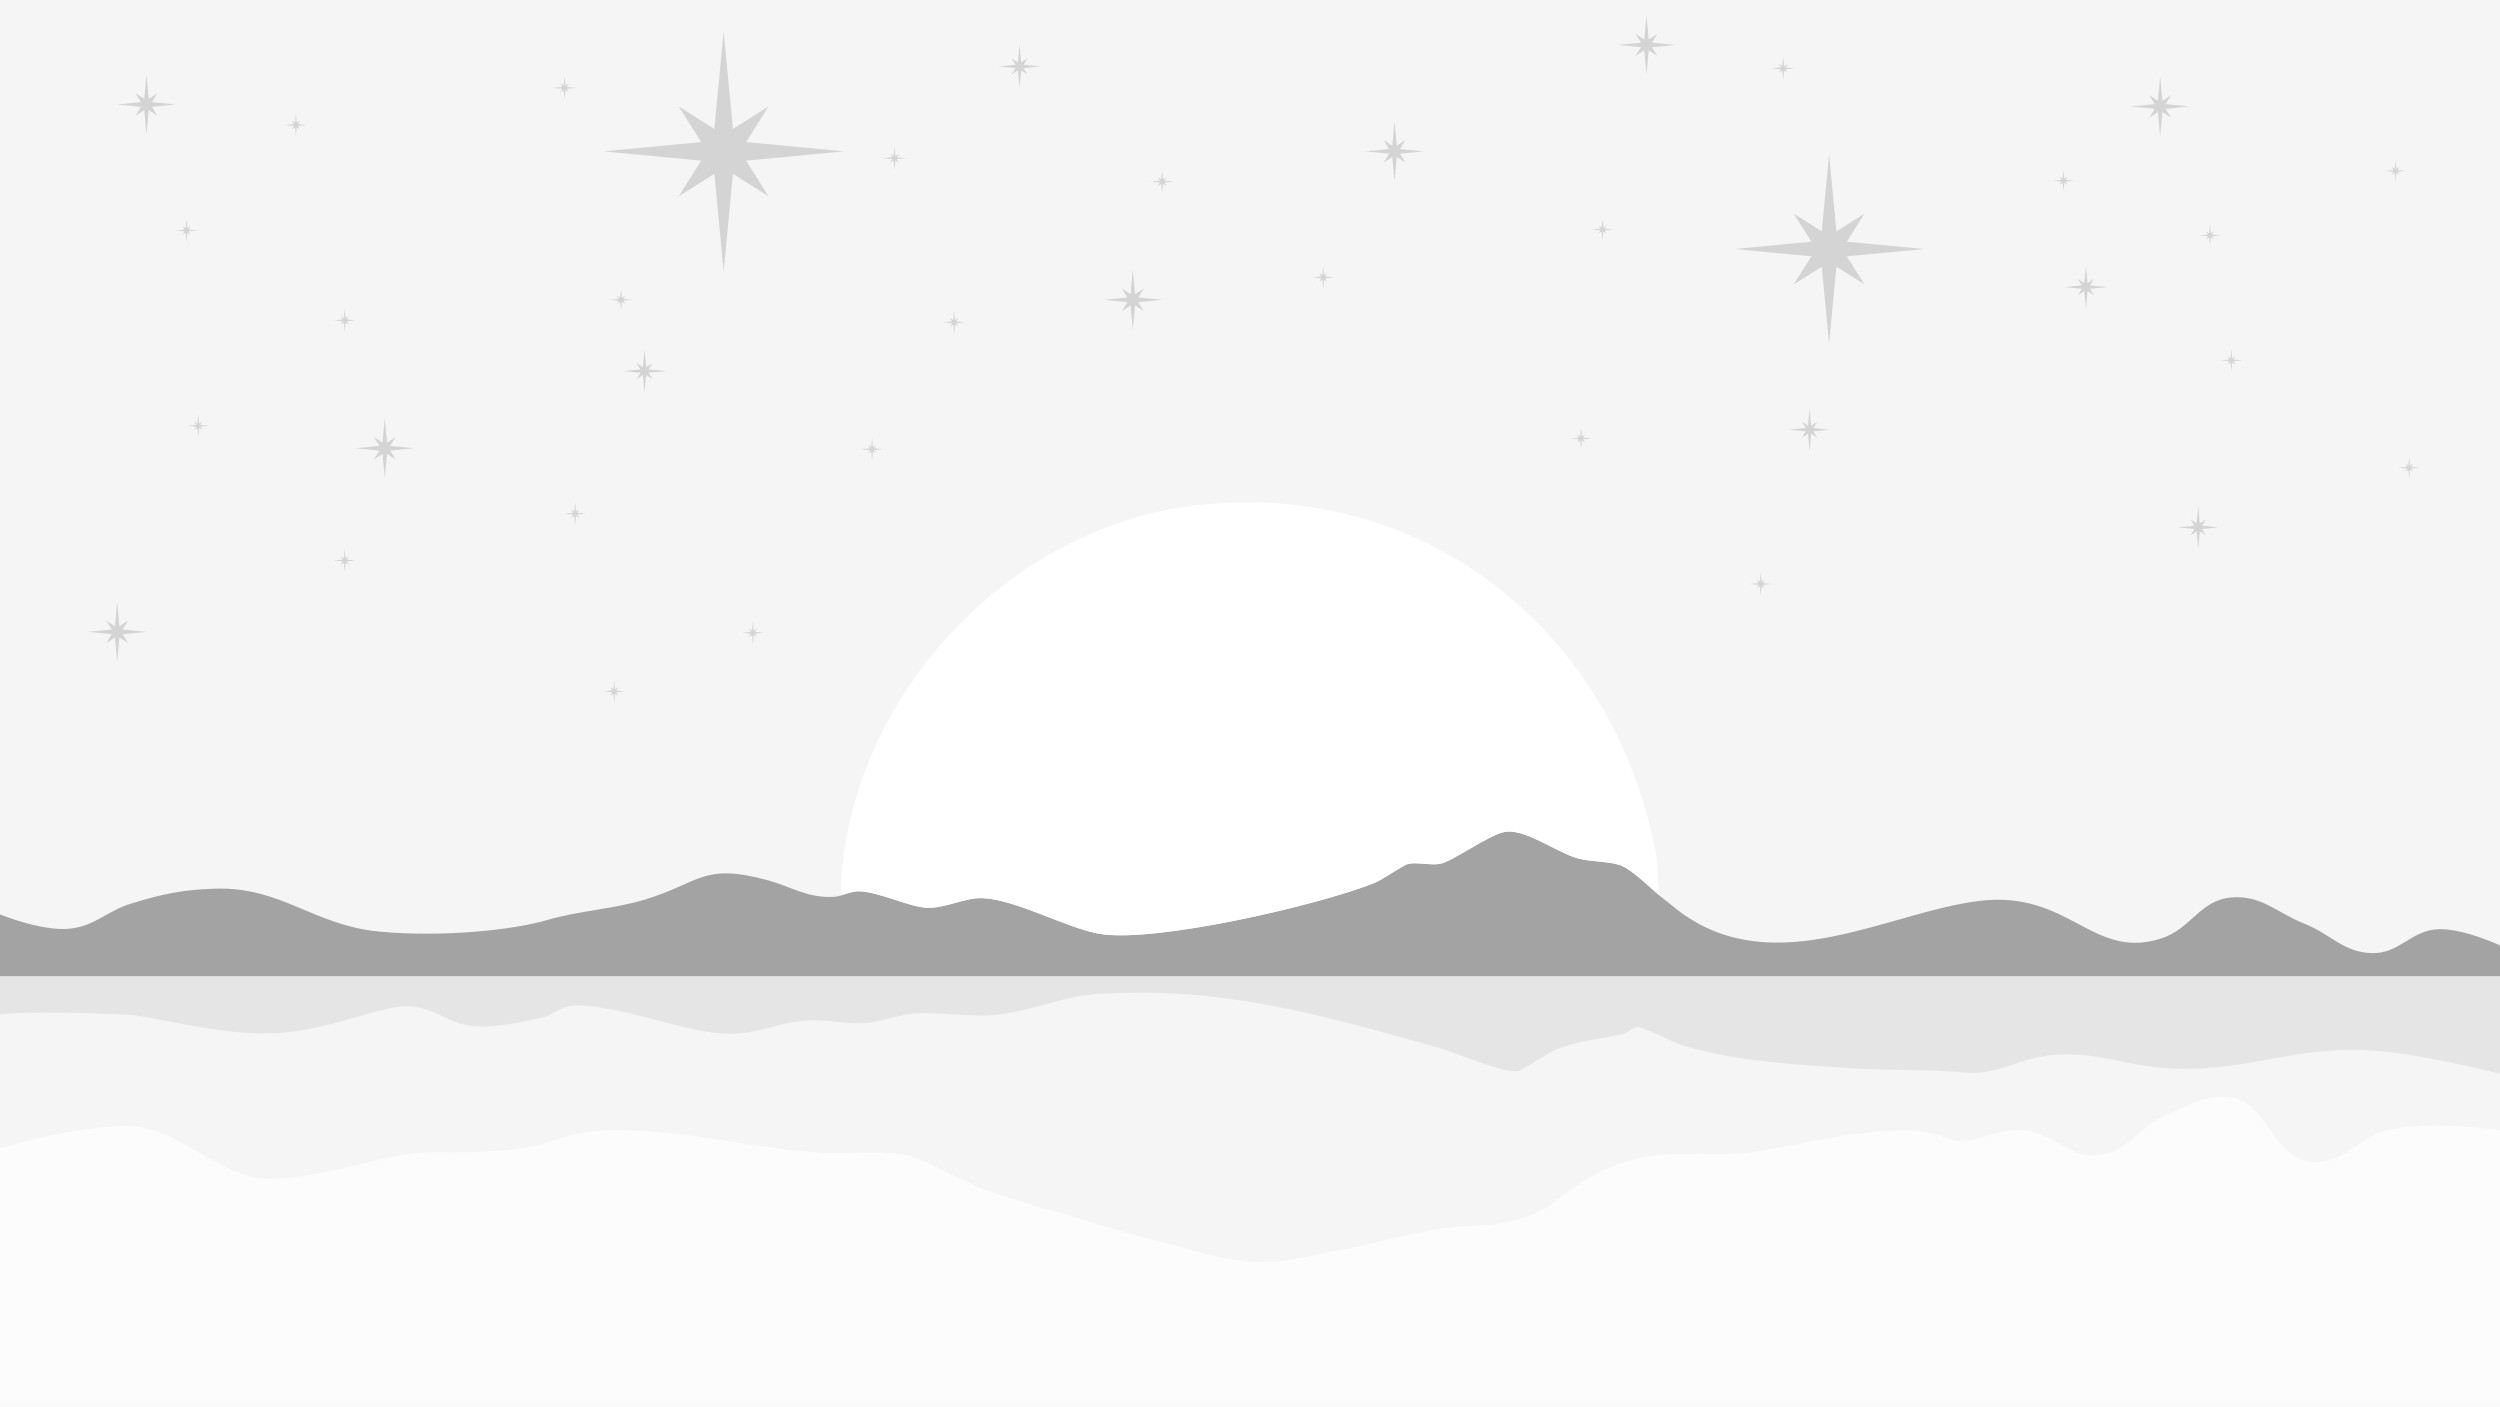
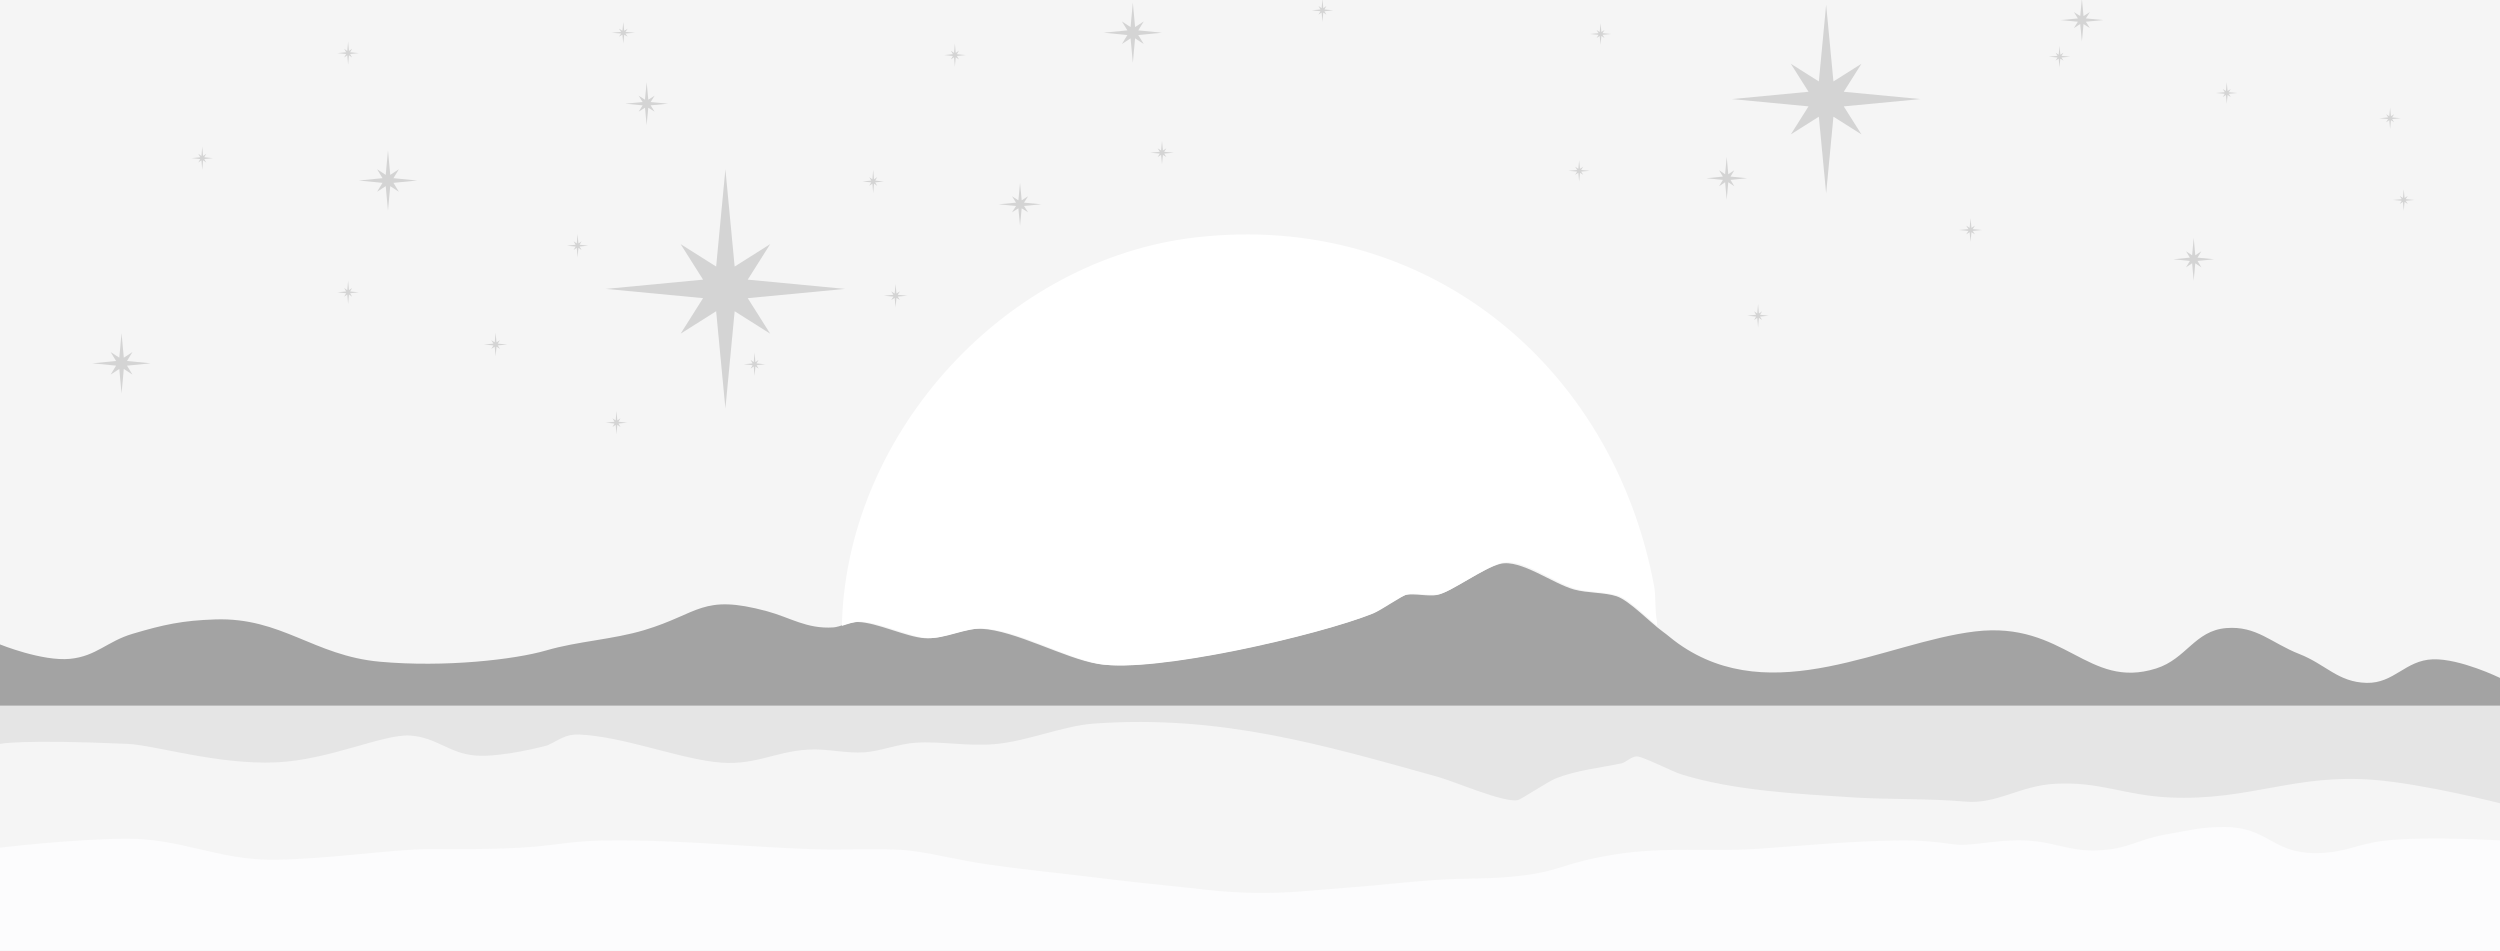
- <svg xmlns="http://www.w3.org/2000/svg" viewBox="0 0 1280 720" fill="none">
+ <svg xmlns="http://www.w3.org/2000/svg" viewBox="0 0 1052 400" fill="none">
  <g clip-path="url(#clip0_65_2754)">
-     <rect width="1280" height="720" fill="#F5F5F5" />
-     <path d="M280.043 520.257C286.256 517.411 289.391 514.29 296.572 514.637C318.576 515.691 344.684 526.007 365.474 528.694C385.976 531.338 395.757 523.406 413.99 522.366C423.699 521.817 433.206 524.461 442.814 523.768C450.645 523.204 460.556 519.361 468.835 518.841C482.387 517.988 495.477 520.82 509.622 519.549C526.352 518.046 544.586 510.129 560.247 509.002C624.772 504.379 676.727 519.621 736.729 536.424C745.311 538.822 770.248 549.716 777.516 548.373C779.264 548.055 793.047 538.75 797.208 537.118C808.03 532.884 819.66 531.772 830.959 529.388C832.938 528.969 835.943 525.79 838.688 525.877C841.853 525.978 856.792 533.636 861.184 535.023C888.259 543.547 921.215 545.151 949.779 546.971C966.495 548.04 983.356 547.506 1000.06 549.081C1001.4 549.207 1002.52 549.313 1003.46 549.402C1011.63 549.919 1032.43 550.596 1045.5 545.35C1056.17 541.064 1058.93 531.408 1070.25 529.388C1084.53 526.84 1090.87 541.611 1105.38 541.5C1119.97 541.388 1126.4 532.475 1140.5 528.694C1153.96 525.085 1161.88 520.03 1175.63 522.366C1191.79 525.113 1195.19 540.187 1210.75 545.35C1237 554.06 1281 536.424 1281 536.424V721H-2.5V525.877C-2.5 525.877 40.999 533.642 68.136 541.5C82.069 545.535 88.948 553 103.454 553C117.959 553 125.055 546.217 138.772 541.5C152.645 536.729 159.464 529.854 174.09 528.694C188.058 527.587 196.092 530.658 209.407 535.023C224.114 539.843 229.288 554.093 244.725 553C263.486 551.672 273.831 523.103 280.043 520.257Z" fill="#F5F5F5" />
-     <path d="M-0.5 720L1280 720V578.728C1280 578.728 1243.95 573.149 1222 578.728C1206.87 582.571 1201.11 595.004 1185.5 595C1163.12 594.994 1161.38 561.805 1139 561.5C1126.71 561.333 1120.3 566.168 1109 571C1094.44 577.229 1089.77 589.991 1074 591.5C1058.6 592.974 1051.91 580.107 1036.5 578.728C1021.09 577.349 1009.26 586.949 999.956 583.654C990.652 580.36 982.214 578.338 972.188 578.728C946.138 579.753 925.781 584.94 901.176 589.275C875.039 593.869 852.154 586.139 825.945 597.004C799.737 607.869 799.807 617.121 780.158 623.5C763.005 629.068 752.137 626.407 734.37 629.5C716.339 632.639 706.597 636.263 688.583 639.5C670.807 642.694 660.847 646.556 642.796 646C624.542 645.437 614.745 640.846 597.008 636.5C578.954 632.076 569.05 628.756 551.221 623.5C533.285 618.213 523.042 615.789 505.433 609.5C487.22 602.996 473.227 592.135 459.646 590.633C446.065 589.13 429.58 591.138 415.348 589.925C383.274 587.18 352.326 579.103 319.024 578.67C303.955 578.468 297.5 579.363 280 584.998C262.5 590.633 236.125 589.925 218.5 589.925C200.875 589.925 166.385 603.207 139 603.5C111.614 603.793 91.885 576.207 64.5 576.5C37.114 576.793 -0.5 588 -0.5 588V720Z" fill="#FCFCFD" />
-     <path d="M853.05 461.251C855.809 463.245 857.881 465.241 861.141 467.58C909.53 502.29 967.382 466.814 1013.5 461.251C1059.62 455.689 1071.18 491.829 1106.5 480.5C1122 475.529 1126.28 460.814 1142.5 459.5C1158.01 458.243 1165.54 467.244 1180 473C1193.65 478.433 1199.81 487.644 1214.5 488C1228.61 488.342 1234.4 476.247 1248.5 475.755C1262.48 475.268 1283 485.425 1283 485.425V499.929H-0.5V468C-0.5 468 21.211 476.931 35.5 475.5C48.922 474.156 54.583 466.383 67.5 462.5C83.64 457.648 93.156 455.567 110 455C144.08 453.853 160.543 473.887 194.5 477C227.829 480.055 263.717 475.916 280 471.105C296.283 466.294 314.097 465.485 330.279 460.558C358.611 451.932 359.811 441.573 393.214 450.719C405.192 453.998 413.716 460.067 427.311 459.156C430.793 458.925 435.388 456.252 439.968 456.339C449.634 456.541 465.078 464.271 474.426 464.777C483.774 465.282 494.307 459.416 503.25 459.85C520.689 460.702 545.799 475.165 563.021 478.127C591.151 482.967 675.744 463.361 703.643 452.106C707.819 450.415 718.51 442.83 721.226 442.267C725.59 441.356 733.045 443.177 737.394 442.267C744.025 440.88 761.088 428.238 769.743 426.099C780.145 423.528 796.674 436.401 807.712 439.464C814.445 441.342 823.388 440.894 829.514 442.975C836.073 445.214 846.794 456.7 853.064 461.251H853.05Z" fill="#A3A3A3" />
-     <path d="M1281 499.914V550C1281 550 1242.04 540.064 1216.5 538C1175.48 534.685 1152.61 548.923 1111.5 547.029C1088.51 545.97 1075.98 538.749 1053 540C1034.52 541.006 1023.19 550.713 1006.5 549.138C989.812 547.563 966.452 548.098 949.721 547.029C921.158 545.208 888.202 543.59 861.126 535.08C856.734 533.693 841.795 526.036 838.631 525.935C835.871 525.848 832.866 529.027 830.901 529.446C819.603 531.844 807.972 532.957 797.151 537.175C792.99 538.794 779.206 548.098 777.458 548.43C770.205 549.774 745.253 538.88 736.671 536.482C676.669 519.679 624.714 504.436 560.189 509.06C544.528 510.187 526.295 518.104 509.564 519.607C495.419 520.878 482.329 518.046 468.777 518.899C460.513 519.419 450.587 523.262 442.756 523.825C433.148 524.505 423.642 521.861 413.933 522.424C395.699 523.464 385.918 531.396 365.416 528.752C344.611 526.065 318.518 515.735 296.514 514.694C289.348 514.348 286.198 517.483 279.986 520.315C279.986 520.315 257.192 526.495 243.5 525.5C229.808 524.505 223.556 516.213 209.864 515.218C196.172 514.223 168.4 527.804 141 529C111.117 530.304 78.714 520.114 65 519.5C10.164 517.046 -0.5 519.5 -0.5 519.5V499.929H999.986L1281 499.914Z" fill="#E5E5E5" />
-     <path d="M807.698 439.464C814.445 441.328 823.374 440.894 829.5 442.975C834.946 444.822 843.251 453.064 849.51 458.413V455.992C848.441 452.091 848.947 442.931 848.109 438.409C827.015 324.082 730.415 245.052 612.217 258.763C514.91 270.047 433.929 358.338 430.461 455.992V458.493C433.353 457.631 436.657 456.266 439.953 456.339C449.619 456.541 465.396 464.285 474.412 464.777C483.427 465.268 494.292 459.416 503.236 459.85C520.689 460.702 545.785 475.165 563.007 478.127C591.123 482.952 675.73 463.346 703.629 452.106C707.819 450.43 718.496 442.845 721.212 442.267C725.561 441.356 733.016 443.177 737.379 442.267C744.011 440.88 761.074 428.238 769.728 426.099C780.131 423.528 796.659 436.401 807.698 439.464Z" fill="white" />
-     <path d="M370.5 16L375.259 66.01L393.523 54.477L381.99 72.741L432 77.5L381.99 82.259L393.523 100.523L375.259 88.99L370.5 139L365.741 88.99L347.477 100.523L359.01 82.259L309 77.5L359.01 72.741L347.477 54.477L365.741 66.01L370.5 16Z" fill="#D4D4D4" />
-     <path d="M936.5 79L940.253 118.439L954.656 109.344L945.561 123.747L985 127.5L945.561 131.253L954.656 145.656L940.253 136.561L936.5 176L932.747 136.561L918.344 145.656L927.439 131.253L888 127.5L927.439 123.747L918.344 109.344L932.747 118.439L936.5 79Z" fill="#D4D4D4" />
-     <path d="M714 62L715.161 74.604L719.615 71.698L716.802 76.3L729 77.5L716.802 78.7L719.615 83.302L715.161 80.396L714 93L712.839 80.396L708.385 83.302L711.198 78.7L699 77.5L711.198 76.3L708.385 71.698L712.839 74.604L714 62Z" fill="#D4D4D4" />
-     <path d="M580 138L581.161 150.604L585.615 147.698L582.802 152.301L595 153.5L582.802 154.699L585.615 159.302L581.161 156.396L580 169L578.839 156.396L574.385 159.302L577.198 154.699L565 153.5L577.198 152.301L574.385 147.698L578.839 150.604L580 138Z" fill="#D4D4D4" />
-     <path d="M197 214L198.161 226.604L202.615 223.698L199.802 228.301L212 229.5L199.802 230.699L202.615 235.302L198.161 232.396L197 245L195.839 232.396L191.385 235.302L194.198 230.699L182 229.5L194.198 228.301L191.385 223.698L195.839 226.604L197 214Z" fill="#D4D4D4" />
-     <path d="M75 38L76.161 50.604L80.615 47.698L77.802 52.3L90 53.5L77.802 54.7L80.615 59.302L76.161 56.396L75 69L73.839 56.396L69.385 59.302L72.198 54.7L60 53.5L72.198 52.3L69.385 47.698L73.839 50.604L75 38Z" fill="#D4D4D4" />
-     <path d="M60 308L61.161 320.604L65.615 317.698L62.802 322.301L75 323.5L62.802 324.699L65.615 329.302L61.161 326.396L60 339L58.839 326.396L54.385 329.302L57.198 324.699L45 323.5L57.198 322.301L54.385 317.698L58.839 320.604L60 308Z" fill="#D4D4D4" />
-     <path d="M1106 39L1107.16 51.604L1111.62 48.698L1108.8 53.3L1121 54.5L1108.8 55.7L1111.62 60.302L1107.16 57.396L1106 70L1104.84 57.396L1100.38 60.302L1103.2 55.7L1091 54.5L1103.2 53.3L1100.38 48.698L1104.84 51.604L1106 39Z" fill="#D4D4D4" />
-     <path d="M843 8L844.161 20.198L848.615 17.385L845.802 21.839L858 23L845.802 24.161L848.615 28.615L844.161 25.802L843 38L841.839 25.802L837.385 28.615L840.198 24.161L828 23L840.198 21.839L837.385 17.385L841.839 20.198L843 8Z" fill="#D4D4D4" />
-     <path d="M926.5 209L927.313 217.945L930.431 215.882L928.462 219.149L937 220L928.462 220.851L930.431 224.118L927.313 222.055L926.5 231L925.687 222.055L922.569 224.118L924.538 220.851L916 220L924.538 219.149L922.569 215.882L925.687 217.945L926.5 209Z" fill="#D4D4D4" />
-     <path d="M1125.5 259L1126.31 267.945L1129.43 265.882L1127.46 269.149L1136 270L1127.46 270.851L1129.43 274.118L1126.31 272.055L1125.5 281L1124.69 272.055L1121.57 274.118L1123.54 270.851L1115 270L1123.54 269.149L1121.57 265.882L1124.69 267.945L1125.5 259Z" fill="#D4D4D4" />
-     <path d="M522 23L522.851 31.945L526.118 29.882L524.055 33.149L533 34L524.055 34.851L526.118 38.118L522.851 36.055L522 45L521.149 36.055L517.882 38.118L519.945 34.851L511 34L519.945 33.149L517.882 29.882L521.149 31.945L522 23Z" fill="#D4D4D4" />
-     <path d="M1068 136L1068.85 144.945L1072.12 142.882L1070.06 146.149L1079 147L1070.06 147.851L1072.12 151.118L1068.85 149.055L1068 158L1067.15 149.055L1063.88 151.118L1065.94 147.851L1057 147L1065.94 146.149L1063.88 142.882L1067.15 144.945L1068 136Z" fill="#D4D4D4" />
-     <path d="M330 179L330.851 187.945L334.118 185.882L332.055 189.149L341 190L332.055 190.851L334.118 194.118L330.851 192.055L330 201L329.149 192.055L325.882 194.118L327.945 190.851L319 190L327.945 189.149L325.882 185.882L329.149 187.945L330 179Z" fill="#D4D4D4" />
-     <path d="M488.5 159L488.926 163.879L490.559 162.754L489.528 164.536L494 165L489.528 165.464L490.559 167.246L488.926 166.121L488.5 171L488.074 166.121L486.441 167.246L487.472 165.464L483 165L487.472 164.536L486.441 162.754L488.074 163.879L488.5 159Z" fill="#D4D4D4" />
-     <path d="M446.5 224L446.926 228.879L448.559 227.754L447.528 229.536L452 230L447.528 230.464L448.559 232.246L446.926 231.121L446.5 236L446.074 231.121L444.441 232.246L445.472 230.464L441 230L445.472 229.536L444.441 227.754L446.074 228.879L446.5 224Z" fill="#D4D4D4" />
-     <path d="M294.5 257L294.926 261.879L296.559 260.754L295.528 262.536L300 263L295.528 263.464L296.559 265.246L294.926 264.121L294.5 269L294.074 264.121L292.441 265.246L293.472 263.464L289 263L293.472 262.536L292.441 260.754L294.074 261.879L294.5 257Z" fill="#D4D4D4" />
-     <path d="M385.5 318L385.926 322.879L387.559 321.754L386.528 323.536L391 324L386.528 324.464L387.559 326.246L385.926 325.121L385.5 330L385.074 325.121L383.441 326.246L384.472 324.464L380 324L384.472 323.536L383.441 321.754L385.074 322.879L385.5 318Z" fill="#D4D4D4" />
-     <path d="M314.5 348L314.926 352.879L316.559 351.754L315.528 353.536L320 354L315.528 354.464L316.559 356.246L314.926 355.121L314.5 360L314.074 355.121L312.441 356.246L313.472 354.464L309 354L313.472 353.536L312.441 351.754L314.074 352.879L314.5 348Z" fill="#D4D4D4" />
-     <path d="M176.5 281L176.926 285.879L178.559 284.754L177.528 286.536L182 287L177.528 287.464L178.559 289.246L176.926 288.121L176.5 293L176.074 288.121L174.441 289.246L175.472 287.464L171 287L175.472 286.536L174.441 284.754L176.074 285.879L176.5 281Z" fill="#D4D4D4" />
-     <path d="M101.5 212L101.926 216.879L103.559 215.754L102.528 217.536L107 218L102.528 218.464L103.559 220.246L101.926 219.121L101.5 224L101.074 219.121L99.441 220.246L100.472 218.464L96 218L100.472 217.536L99.441 215.754L101.074 216.879L101.5 212Z" fill="#D4D4D4" />
-     <path d="M176.5 158L176.926 162.879L178.559 161.754L177.528 163.536L182 164L177.528 164.464L178.559 166.246L176.926 165.121L176.5 170L176.074 165.121L174.441 166.246L175.472 164.464L171 164L175.472 163.536L174.441 161.754L176.074 162.879L176.5 158Z" fill="#D4D4D4" />
-     <path d="M95.5 112L95.926 116.879L97.559 115.754L96.528 117.536L101 118L96.528 118.464L97.559 120.246L95.926 119.121L95.5 124L95.074 119.121L93.441 120.246L94.472 118.464L90 118L94.472 117.536L93.441 115.754L95.074 116.879L95.5 112Z" fill="#D4D4D4" />
-     <path d="M151.5 58L151.926 62.879L153.559 61.754L152.528 63.536L157 64L152.528 64.464L153.559 66.246L151.926 65.121L151.5 70L151.074 65.121L149.441 66.246L150.472 64.464L146 64L150.472 63.536L149.441 61.754L151.074 62.879L151.5 58Z" fill="#D4D4D4" />
-     <path d="M677.5 136L677.926 140.879L679.559 139.754L678.528 141.536L683 142L678.528 142.464L679.559 144.246L677.926 143.121L677.5 148L677.074 143.121L675.441 144.246L676.472 142.464L672 142L676.472 141.536L675.441 139.754L677.074 140.879L677.5 136Z" fill="#D4D4D4" />
-     <path d="M901.5 293L901.926 297.879L903.559 296.754L902.528 298.536L907 299L902.528 299.464L903.559 301.246L901.926 300.121L901.5 305L901.074 300.121L899.441 301.246L900.472 299.464L896 299L900.472 298.536L899.441 296.754L901.074 297.879L901.5 293Z" fill="#D4D4D4" />
-     <path d="M595 87L595.464 91.879L597.246 90.754L596.121 92.536L601 93L596.121 93.464L597.246 95.246L595.464 94.121L595 99L594.536 94.121L592.754 95.246L593.879 93.464L589 93L593.879 92.536L592.754 90.754L594.536 91.879L595 87Z" fill="#D4D4D4" />
-     <path d="M820.5 112L820.926 116.472L822.559 115.441L821.528 117.074L826 117.5L821.528 117.926L822.559 119.559L820.926 118.528L820.5 123L820.074 118.528L818.441 119.559L819.472 117.926L815 117.5L819.472 117.074L818.441 115.441L820.074 116.472L820.5 112Z" fill="#D4D4D4" />
-     <path d="M809.5 219L809.926 223.472L811.559 222.441L810.528 224.074L815 224.5L810.528 224.926L811.559 226.559L809.926 225.528L809.5 230L809.074 225.528L807.441 226.559L808.472 224.926L804 224.5L808.472 224.074L807.441 222.441L809.074 223.472L809.5 219Z" fill="#D4D4D4" />
-     <path d="M1142.5 179L1142.93 183.472L1144.56 182.441L1143.53 184.074L1148 184.5L1143.53 184.926L1144.56 186.559L1142.93 185.528L1142.5 190L1142.07 185.528L1140.44 186.559L1141.47 184.926L1137 184.5L1141.47 184.074L1140.44 182.441L1142.07 183.472L1142.5 179Z" fill="#D4D4D4" />
-     <path d="M1226.5 82L1226.93 86.472L1228.56 85.441L1227.53 87.074L1232 87.5L1227.53 87.926L1228.56 89.559L1226.93 88.528L1226.5 93L1226.07 88.528L1224.44 89.559L1225.47 87.926L1221 87.5L1225.47 87.074L1224.44 85.441L1226.07 86.472L1226.5 82Z" fill="#D4D4D4" />
-     <path d="M1233.5 234L1233.93 238.472L1235.56 237.441L1234.53 239.074L1239 239.5L1234.53 239.926L1235.56 241.559L1233.93 240.528L1233.5 245L1233.07 240.528L1231.44 241.559L1232.47 239.926L1228 239.5L1232.47 239.074L1231.44 237.441L1233.07 238.472L1233.5 234Z" fill="#D4D4D4" />
-     <path d="M1131.5 115L1131.93 119.472L1133.56 118.441L1132.53 120.074L1137 120.5L1132.53 120.926L1133.56 122.559L1131.93 121.528L1131.5 126L1131.07 121.528L1129.44 122.559L1130.47 120.926L1126 120.5L1130.47 120.074L1129.44 118.441L1131.07 119.472L1131.5 115Z" fill="#D4D4D4" />
-     <path d="M1056.5 87L1056.93 91.472L1058.56 90.441L1057.53 92.074L1062 92.5L1057.53 92.926L1058.56 94.559L1056.93 93.528L1056.5 98L1056.07 93.528L1054.44 94.559L1055.47 92.926L1051 92.5L1055.47 92.074L1054.44 90.441L1056.07 91.472L1056.5 87Z" fill="#D4D4D4" />
-     <path d="M913 29L913.464 33.879L915.246 32.754L914.121 34.536L919 35L914.121 35.464L915.246 37.246L913.464 36.121L913 41L912.536 36.121L910.754 37.246L911.879 35.464L907 35L911.879 34.536L910.754 32.754L912.536 33.879L913 29Z" fill="#D4D4D4" />
-     <path d="M318 148L318.464 152.472L320.246 151.441L319.121 153.074L324 153.5L319.121 153.926L320.246 155.559L318.464 154.528L318 159L317.536 154.528L315.754 155.559L316.879 153.926L312 153.5L316.879 153.074L315.754 151.441L317.536 152.472L318 148Z" fill="#D4D4D4" />
-     <path d="M289 39L289.464 43.879L291.246 42.754L290.121 44.536L295 45L290.121 45.464L291.246 47.246L289.464 46.121L289 51L288.536 46.121L286.754 47.246L287.879 45.464L283 45L287.879 44.536L286.754 42.754L288.536 43.879L289 39Z" fill="#D4D4D4" />
-     <path d="M458 75L458.464 79.879L460.246 78.754L459.121 80.536L464 81L459.121 81.464L460.246 83.246L458.464 82.121L458 87L457.536 82.121L455.754 83.246L456.879 81.464L452 81L456.879 80.536L455.754 78.754L457.536 79.879L458 75Z" fill="#D4D4D4" />
+     <rect width="1052" height="400" fill="#F5F5F5" />
+     <path d="M0 400L1052 400V353.653C1052 353.653 1022.39 351.823 1004.35 353.653C991.923 354.914 987.185 358.993 974.363 358.992C955.976 358.99 954.547 348.101 936.161 348.001C926.066 347.946 920.797 349.533 911.514 351.118C899.549 353.161 895.714 357.348 882.76 357.843C870.108 358.327 864.611 354.106 851.952 353.653C839.292 353.201 829.573 356.35 821.929 355.269C814.285 354.189 807.353 353.525 799.115 353.653C777.714 353.99 760.99 355.691 740.776 357.113C719.303 358.621 700.501 356.085 678.969 359.649C657.438 363.214 657.496 366.249 641.353 368.342C627.261 370.168 618.332 369.295 603.736 370.31C588.922 371.34 580.919 372.529 566.119 373.591C551.515 374.638 543.333 375.906 528.502 375.723C513.506 375.538 505.457 374.032 490.885 372.606C476.053 371.155 467.916 370.066 453.268 368.342C438.534 366.607 430.118 365.812 415.652 363.749C400.689 361.615 389.192 358.052 378.035 357.559C366.877 357.066 353.334 357.725 341.642 357.327C315.291 356.426 289.866 353.776 262.506 353.634C250.126 353.568 244.823 353.862 230.446 355.71C216.069 357.559 194.4 357.327 179.92 357.327C165.44 357.327 137.105 361.684 114.607 361.78C92.108 361.876 75.9 352.826 53.401 352.922C30.902 353.018 0 356.695 0 356.695V400Z" fill="#FCFCFD" />
+     <path d="M699.598 265.711C701.86 267.323 703.558 268.938 706.23 270.83C745.892 298.91 793.309 270.21 831.109 265.711C868.909 261.211 878.388 290.447 907.335 281.282C920.037 277.261 923.545 265.357 936.841 264.294C949.557 263.277 955.725 270.559 967.578 275.215C978.766 279.61 983.817 287.062 995.855 287.35C1007.42 287.627 1012.16 277.842 1023.72 277.444C1035.18 277.05 1052 285.266 1052 285.266V297H0V271.17C0 271.17 17.795 278.395 29.507 277.238C40.508 276.151 45.147 269.862 55.735 266.721C68.964 262.795 76.763 261.112 90.57 260.653C118.503 259.725 131.996 275.933 159.829 278.451C187.146 280.923 216.561 277.574 229.907 273.682C243.253 269.79 257.855 269.135 271.118 265.149C294.34 258.172 295.323 249.791 322.702 257.19C332.519 259.843 339.505 264.752 350.649 264.016C353.503 263.829 357.268 261.666 361.022 261.737C368.945 261.9 381.604 268.153 389.266 268.562C396.927 268.972 405.56 264.226 412.891 264.577C427.184 265.266 447.765 276.966 461.881 279.362C484.938 283.278 554.273 267.417 577.14 258.312C580.562 256.944 589.325 250.808 591.551 250.352C595.128 249.616 601.238 251.088 604.803 250.352C610.238 249.23 624.224 239.003 631.317 237.273C639.843 235.192 653.391 245.607 662.438 248.085C667.956 249.604 675.287 249.242 680.308 250.925C685.684 252.737 694.471 262.029 699.61 265.711H699.598Z" fill="#A3A3A3" />
+     <path d="M1052 297V338C1052 338 1020.02 329.866 999.051 328.177C965.375 325.463 946.605 337.118 912.855 335.568C893.986 334.701 883.693 328.79 864.832 329.814C849.662 330.638 840.358 338.584 826.659 337.295C812.961 336.005 793.784 336.443 780.049 335.568C756.601 334.078 729.547 332.753 707.32 325.787C703.715 324.652 691.451 318.383 688.854 318.3C686.588 318.229 684.121 320.831 682.508 321.174C673.233 323.138 663.686 324.048 654.802 327.502C651.386 328.826 640.071 336.443 638.636 336.715C632.682 337.815 612.199 328.897 605.154 326.934C555.897 313.179 513.247 300.702 460.277 304.486C447.421 305.409 432.453 311.89 418.718 313.12C407.107 314.161 396.361 311.843 385.236 312.541C378.452 312.966 370.304 316.112 363.875 316.574C355.988 317.13 348.184 314.965 340.213 315.426C325.245 316.278 317.216 322.771 300.386 320.607C283.307 318.407 261.886 309.951 243.823 309.099C237.94 308.815 235.355 311.382 230.254 313.7C230.254 313.7 211.543 318.759 200.303 317.944C189.063 317.13 183.931 310.342 172.691 309.528C161.451 308.713 138.653 319.831 116.159 320.81C91.628 321.877 65.028 313.535 53.77 313.033C8.754 311.024 0 313.033 0 313.033V297.012H821.312L1052 297Z" fill="#E5E5E5" />
+     <path d="M663.032 247.785C668.554 249.311 675.861 248.956 680.874 250.659C685.331 252.17 692.127 258.915 697.25 263.293V261.312C696.375 258.119 696.789 250.623 696.103 246.922C678.84 153.362 599.788 88.687 503.059 99.907C423.427 109.142 357.155 181.396 354.318 261.312V263.358C356.684 262.652 359.388 261.536 362.086 261.595C369.996 261.761 382.907 268.098 390.285 268.5C397.663 268.902 406.554 264.114 413.873 264.469C428.156 265.166 448.694 277.002 462.788 279.425C485.796 283.375 555.035 267.33 577.867 258.131C581.296 256.76 590.033 250.552 592.256 250.079C595.815 249.334 601.916 250.824 605.487 250.079C610.914 248.944 624.877 238.599 631.96 236.849C640.473 234.744 653.999 245.279 663.032 247.785Z" fill="white" />
+     <path d="M305.248 71.24L309.142 112.167L324.088 102.729L314.65 117.675L355.577 121.569L314.65 125.464L324.088 140.41L309.142 130.972L305.248 171.898L301.353 130.972L286.407 140.41L295.845 125.464L254.919 121.569L295.845 117.675L286.407 102.729L301.353 112.167L305.248 71.24Z" fill="#D4D4D4" />
+     <path d="M768.439 2L771.51 34.275L783.297 26.832L775.854 38.619L808.129 41.69L775.854 44.762L783.297 56.548L771.51 49.105L768.439 81.381L765.367 49.105L753.581 56.548L761.024 44.762L728.749 41.69L761.024 38.619L753.581 26.832L765.367 34.275L768.439 2Z" fill="#D4D4D4" />
+     <path d="M476.694 1.08L477.644 11.395L481.289 9.016L478.987 12.783L488.969 13.764L478.987 14.746L481.289 18.513L477.644 16.134L476.694 26.449L475.744 16.134L472.099 18.513L474.401 14.746L464.419 13.764L474.401 12.783L472.099 9.016L475.744 11.395L476.694 1.08Z" fill="#D4D4D4" />
+     <path d="M163.263 63.275L164.213 73.59L167.858 71.211L165.556 74.978L175.538 75.96L165.556 76.941L167.858 80.708L164.213 78.33L163.263 88.644L162.313 78.33L158.667 80.708L160.969 76.941L150.987 75.96L160.969 74.978L158.667 71.211L162.313 73.59L163.263 63.275Z" fill="#D4D4D4" />
+     <path d="M51.147 140.201L52.097 150.516L55.743 148.137L53.441 151.904L63.423 152.885L53.441 153.867L55.743 157.634L52.097 155.255L51.147 165.57L50.197 155.255L46.552 157.634L48.854 153.867L38.872 152.885L48.854 151.904L46.552 148.137L50.197 150.516L51.147 140.201Z" fill="#D4D4D4" />
+     <path d="M726.593 66L727.258 73.32L729.809 71.632L728.198 74.305L735.186 75.002L728.198 75.699L729.809 78.372L727.258 76.684L726.593 84.004L725.928 76.684L723.376 78.372L724.987 75.699L718 75.002L724.987 74.305L723.376 71.632L725.928 73.32L726.593 66Z" fill="#D4D4D4" />
+     <path d="M923.108 100.101L923.773 107.422L926.325 105.733L924.714 108.407L931.701 109.103L924.714 109.8L926.325 112.473L923.773 110.785L923.108 118.105L922.443 110.785L919.892 112.473L921.503 109.8L914.516 109.103L921.503 108.407L919.892 105.733L922.443 107.422L923.108 100.101Z" fill="#D4D4D4" />
+     <path d="M429.229 76.969L429.926 84.289L432.599 82.601L430.911 85.274L438.231 85.971L430.911 86.667L432.599 89.341L429.926 87.653L429.229 94.973L428.533 87.653L425.859 89.341L427.547 86.667L420.227 85.971L427.547 85.274L425.859 82.601L428.533 84.289L429.229 76.969Z" fill="#D4D4D4" />
+     <path d="M876.053 -0.557L876.749 6.763L879.423 5.075L877.735 7.749L885.055 8.445L877.735 9.142L879.423 11.815L876.749 10.127L876.053 17.447L875.356 10.127L872.683 11.815L874.371 9.142L867.051 8.445L874.371 7.749L872.683 5.075L875.356 6.763L876.053 -0.557Z" fill="#D4D4D4" />
+     <path d="M272.104 34.633L272.801 41.953L275.474 40.265L273.786 42.938L281.106 43.635L273.786 44.331L275.474 47.005L272.801 45.316L272.104 52.637L271.408 45.316L268.734 47.005L270.423 44.331L263.102 43.635L270.423 42.938L268.734 40.265L271.408 41.953L272.104 34.633Z" fill="#D4D4D4" />
+     <path d="M401.814 18.265L402.163 22.258L403.499 21.337L402.655 22.796L406.315 23.176L402.655 23.556L403.499 25.014L402.163 24.093L401.814 28.086L401.466 24.093L400.129 25.014L400.973 23.556L397.313 23.176L400.973 22.796L400.129 21.337L401.466 22.258L401.814 18.265Z" fill="#D4D4D4" />
+     <path d="M367.443 71.459L367.791 75.452L369.128 74.531L368.284 75.989L371.944 76.369L368.284 76.749L369.128 78.207L367.791 77.286L367.443 81.279L367.095 77.286L365.758 78.207L366.602 76.749L362.942 76.369L366.602 75.989L365.758 74.531L367.095 75.452L367.443 71.459Z" fill="#D4D4D4" />
+     <path d="M243.053 98.465L243.401 102.457L244.738 101.537L243.893 102.995L247.554 103.375L243.893 103.755L244.738 105.213L243.401 104.292L243.053 108.285L242.704 104.292L241.368 105.213L242.212 103.755L238.552 103.375L242.212 102.995L241.368 101.537L242.704 102.457L243.053 98.465Z" fill="#D4D4D4" />
+     <path d="M317.523 148.384L317.871 152.377L319.208 151.457L318.364 152.915L322.024 153.295L318.364 153.675L319.208 155.133L317.871 154.212L317.523 158.205L317.175 154.212L315.838 155.133L316.682 153.675L313.022 153.295L316.682 152.915L315.838 151.457L317.175 152.377L317.523 148.384Z" fill="#D4D4D4" />
+     <path d="M259.42 172.935L259.768 176.928L261.105 176.007L260.261 177.465L263.921 177.845L260.261 178.225L261.105 179.684L259.768 178.763L259.42 182.756L259.071 178.763L257.735 179.684L258.579 178.225L254.919 177.845L258.579 177.465L257.735 176.007L259.071 176.928L259.42 172.935Z" fill="#D4D4D4" />
+     <path d="M146.486 118.105L146.835 122.098L148.171 121.177L147.327 122.635L150.987 123.015L147.327 123.395L148.171 124.854L146.835 123.933L146.486 127.926L146.138 123.933L144.801 124.854L145.645 123.395L141.985 123.015L145.645 122.635L144.801 121.177L146.138 122.098L146.486 118.105Z" fill="#D4D4D4" />
+     <path d="M85.109 61.639L85.458 65.631L86.794 64.71L85.95 66.169L89.61 66.549L85.95 66.929L86.794 68.387L85.458 67.466L85.109 71.459L84.761 67.466L83.424 68.387L84.269 66.929L80.608 66.549L84.269 66.169L83.424 64.71L84.761 65.631L85.109 61.639Z" fill="#D4D4D4" />
+     <path d="M146.486 17.447L146.835 21.44L148.171 20.519L147.327 21.977L150.987 22.357L147.327 22.737L148.171 24.195L146.835 23.275L146.486 27.267L146.138 23.275L144.801 24.195L145.645 22.737L141.985 22.357L145.645 21.977L144.801 20.519L146.138 21.44L146.486 17.447Z" fill="#D4D4D4" />
+     <path d="M556.484 -0.557L556.832 3.436L558.169 2.515L557.325 3.973L560.985 4.353L557.325 4.733L558.169 6.192L556.832 5.271L556.484 9.264L556.136 5.271L554.799 6.192L555.643 4.733L551.983 4.353L555.643 3.973L554.799 2.515L556.136 3.436L556.484 -0.557Z" fill="#D4D4D4" />
+     <path d="M739.796 127.926L740.144 131.918L741.481 130.998L740.637 132.456L744.297 132.836L740.637 133.216L741.481 134.674L740.144 133.753L739.796 137.746L739.448 133.753L738.111 134.674L738.955 133.216L735.295 132.836L738.955 132.456L738.111 130.998L739.448 131.918L739.796 127.926Z" fill="#D4D4D4" />
+     <path d="M488.969 59.344L489.349 63.337L490.807 62.416L489.887 63.874L493.88 64.254L489.887 64.634L490.807 66.092L489.349 65.171L488.969 69.164L488.589 65.171L487.131 66.092L488.052 64.634L484.059 64.254L488.052 63.874L487.131 62.416L488.589 63.337L488.969 59.344Z" fill="#D4D4D4" />
+     <path d="M673.509 9.803L673.858 13.463L675.194 12.619L674.35 13.955L678.01 14.304L674.35 14.652L675.194 15.989L673.858 15.145L673.509 18.805L673.161 15.145L671.824 15.989L672.668 14.652L669.008 14.304L672.668 13.955L671.824 12.619L673.161 13.463L673.509 9.803Z" fill="#D4D4D4" />
+     <path d="M664.507 67.367L664.856 71.027L666.192 70.183L665.348 71.52L669.008 71.868L665.348 72.216L666.192 73.553L664.856 72.709L664.507 76.369L664.159 72.709L662.822 73.553L663.666 72.216L660.006 71.868L663.666 71.52L662.822 70.183L664.159 71.027L664.507 67.367Z" fill="#D4D4D4" />
+     <path d="M937.021 34.633L937.369 38.293L938.706 37.449L937.862 38.785L941.522 39.134L937.862 39.482L938.706 40.819L937.369 39.974L937.021 43.635L936.672 39.974L935.336 40.819L936.18 39.482L932.52 39.134L936.18 38.785L935.336 37.449L936.672 38.293L937.021 34.633Z" fill="#D4D4D4" />
+     <path d="M1005.76 45.252L1006.11 48.912L1007.45 48.068L1006.6 49.404L1010.26 49.753L1006.6 50.101L1007.45 51.438L1006.11 50.594L1005.76 54.254L1005.41 50.594L1004.08 51.438L1004.92 50.101L1001.26 49.753L1004.92 49.404L1004.08 48.068L1005.41 48.912L1005.76 45.252Z" fill="#D4D4D4" />
+     <path d="M1011.49 79.642L1011.84 83.302L1013.18 82.458L1012.33 83.795L1015.99 84.143L1012.33 84.492L1013.18 85.828L1011.84 84.984L1011.49 88.644L1011.14 84.984L1009.81 85.828L1010.65 84.492L1006.99 84.143L1010.65 83.795L1009.81 82.458L1011.14 83.302L1011.49 79.642Z" fill="#D4D4D4" />
+     <path d="M866.642 19.344L866.99 23.004L868.327 22.16L867.483 23.496L871.143 23.845L867.483 24.193L868.327 25.53L866.99 24.686L866.642 28.346L866.294 24.686L864.957 25.53L865.801 24.193L862.141 23.845L865.801 23.496L864.957 22.16L866.294 23.004L866.642 19.344Z" fill="#D4D4D4" />
+     <path d="M829.207 91.879L829.587 95.872L831.045 94.951L830.125 96.409L834.117 96.789L830.125 97.169L831.045 98.627L829.587 97.706L829.207 101.699L828.827 97.706L827.369 98.627L828.29 97.169L824.297 96.789L828.29 96.409L827.369 94.951L828.827 95.872L829.207 91.879Z" fill="#D4D4D4" />
+     <path d="M262.284 9.264L262.664 12.924L264.122 12.08L263.201 13.416L267.194 13.764L263.201 14.113L264.122 15.45L262.664 14.605L262.284 18.265L261.904 14.605L260.446 15.45L261.367 14.113L257.374 13.764L261.367 13.416L260.446 12.08L261.904 12.924L262.284 9.264Z" fill="#D4D4D4" />
+     <path d="M208.552 140.062L208.931 144.055L210.39 143.135L209.469 144.593L213.462 144.973L209.469 145.353L210.39 146.811L208.931 145.89L208.552 149.883L208.172 145.89L206.713 146.811L207.634 145.353L203.641 144.973L207.634 144.593L206.713 143.135L208.172 144.055L208.552 140.062Z" fill="#D4D4D4" />
+     <path d="M376.854 119.523L377.234 123.516L378.692 122.595L377.772 124.054L381.764 124.434L377.772 124.813L378.692 126.272L377.234 125.351L376.854 129.344L376.474 125.351L375.016 126.272L375.937 124.813L371.944 124.434L375.937 124.054L375.016 122.595L376.474 123.516L376.854 119.523Z" fill="#D4D4D4" />
  </g>
  <defs>
    <clipPath id="clip0_65_2754">
-       <rect width="1280" height="720" fill="white" />
+       <rect width="1052" height="400" fill="white" />
    </clipPath>
  </defs>
</svg>
